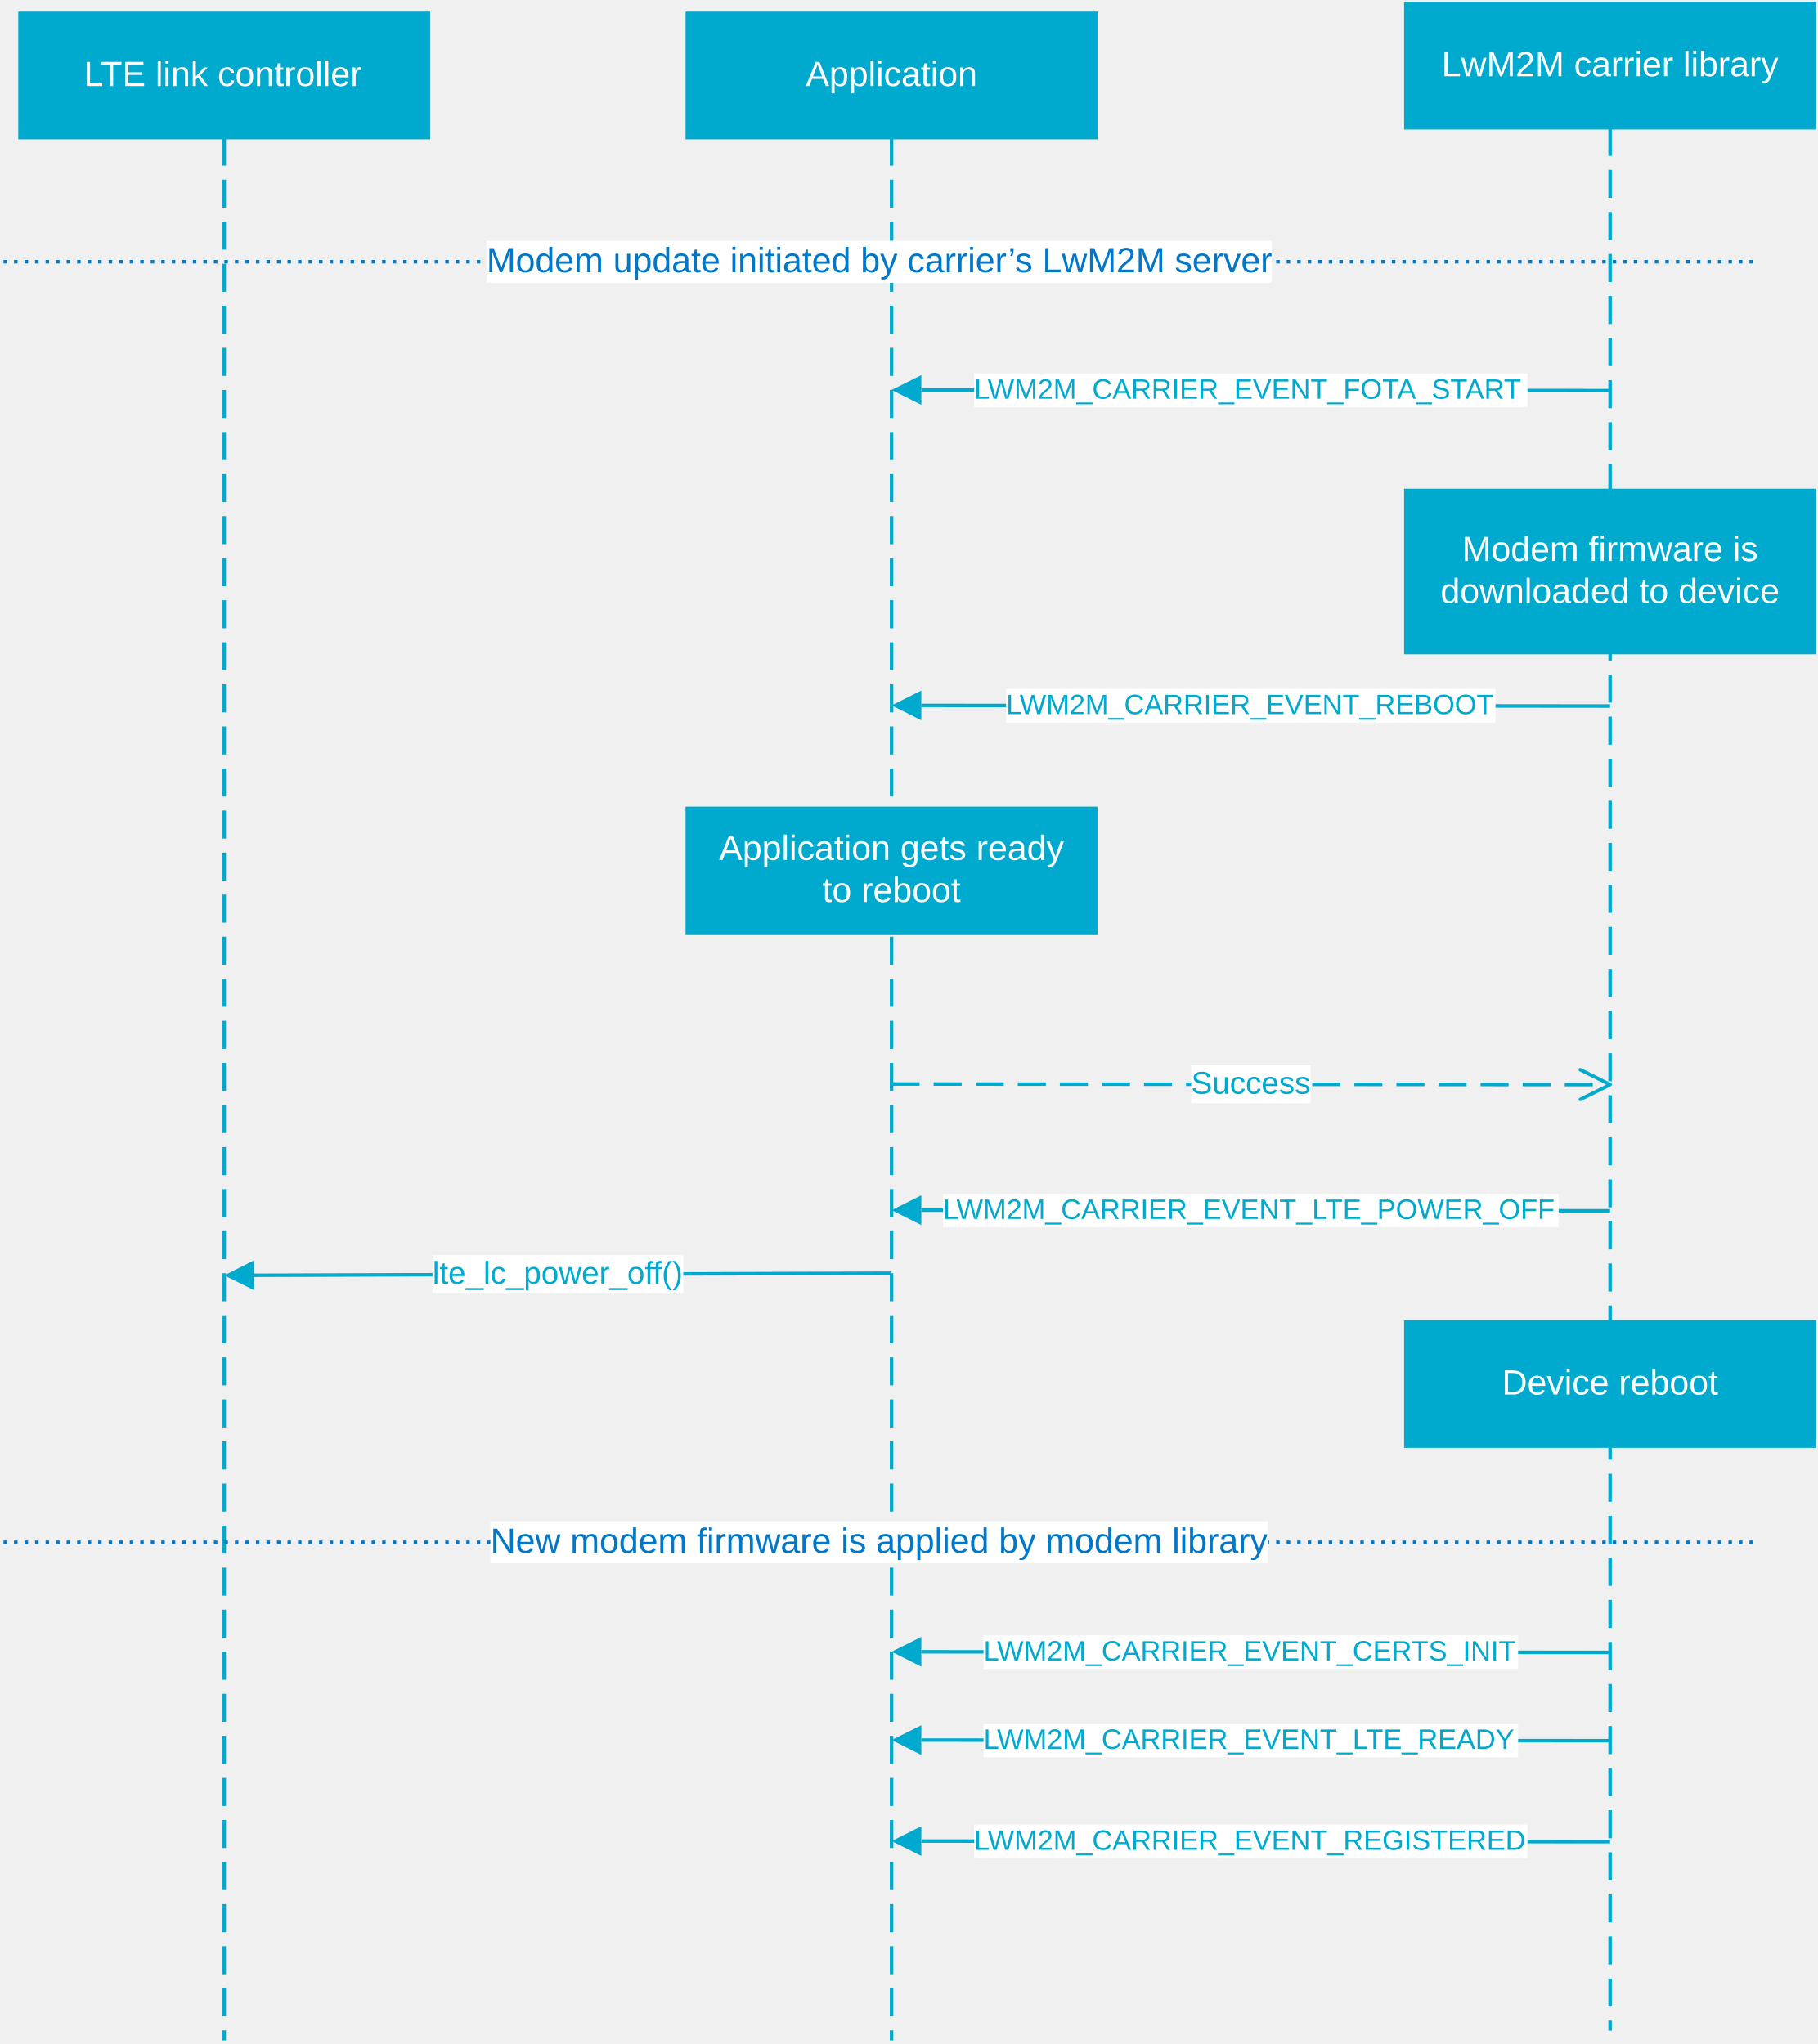
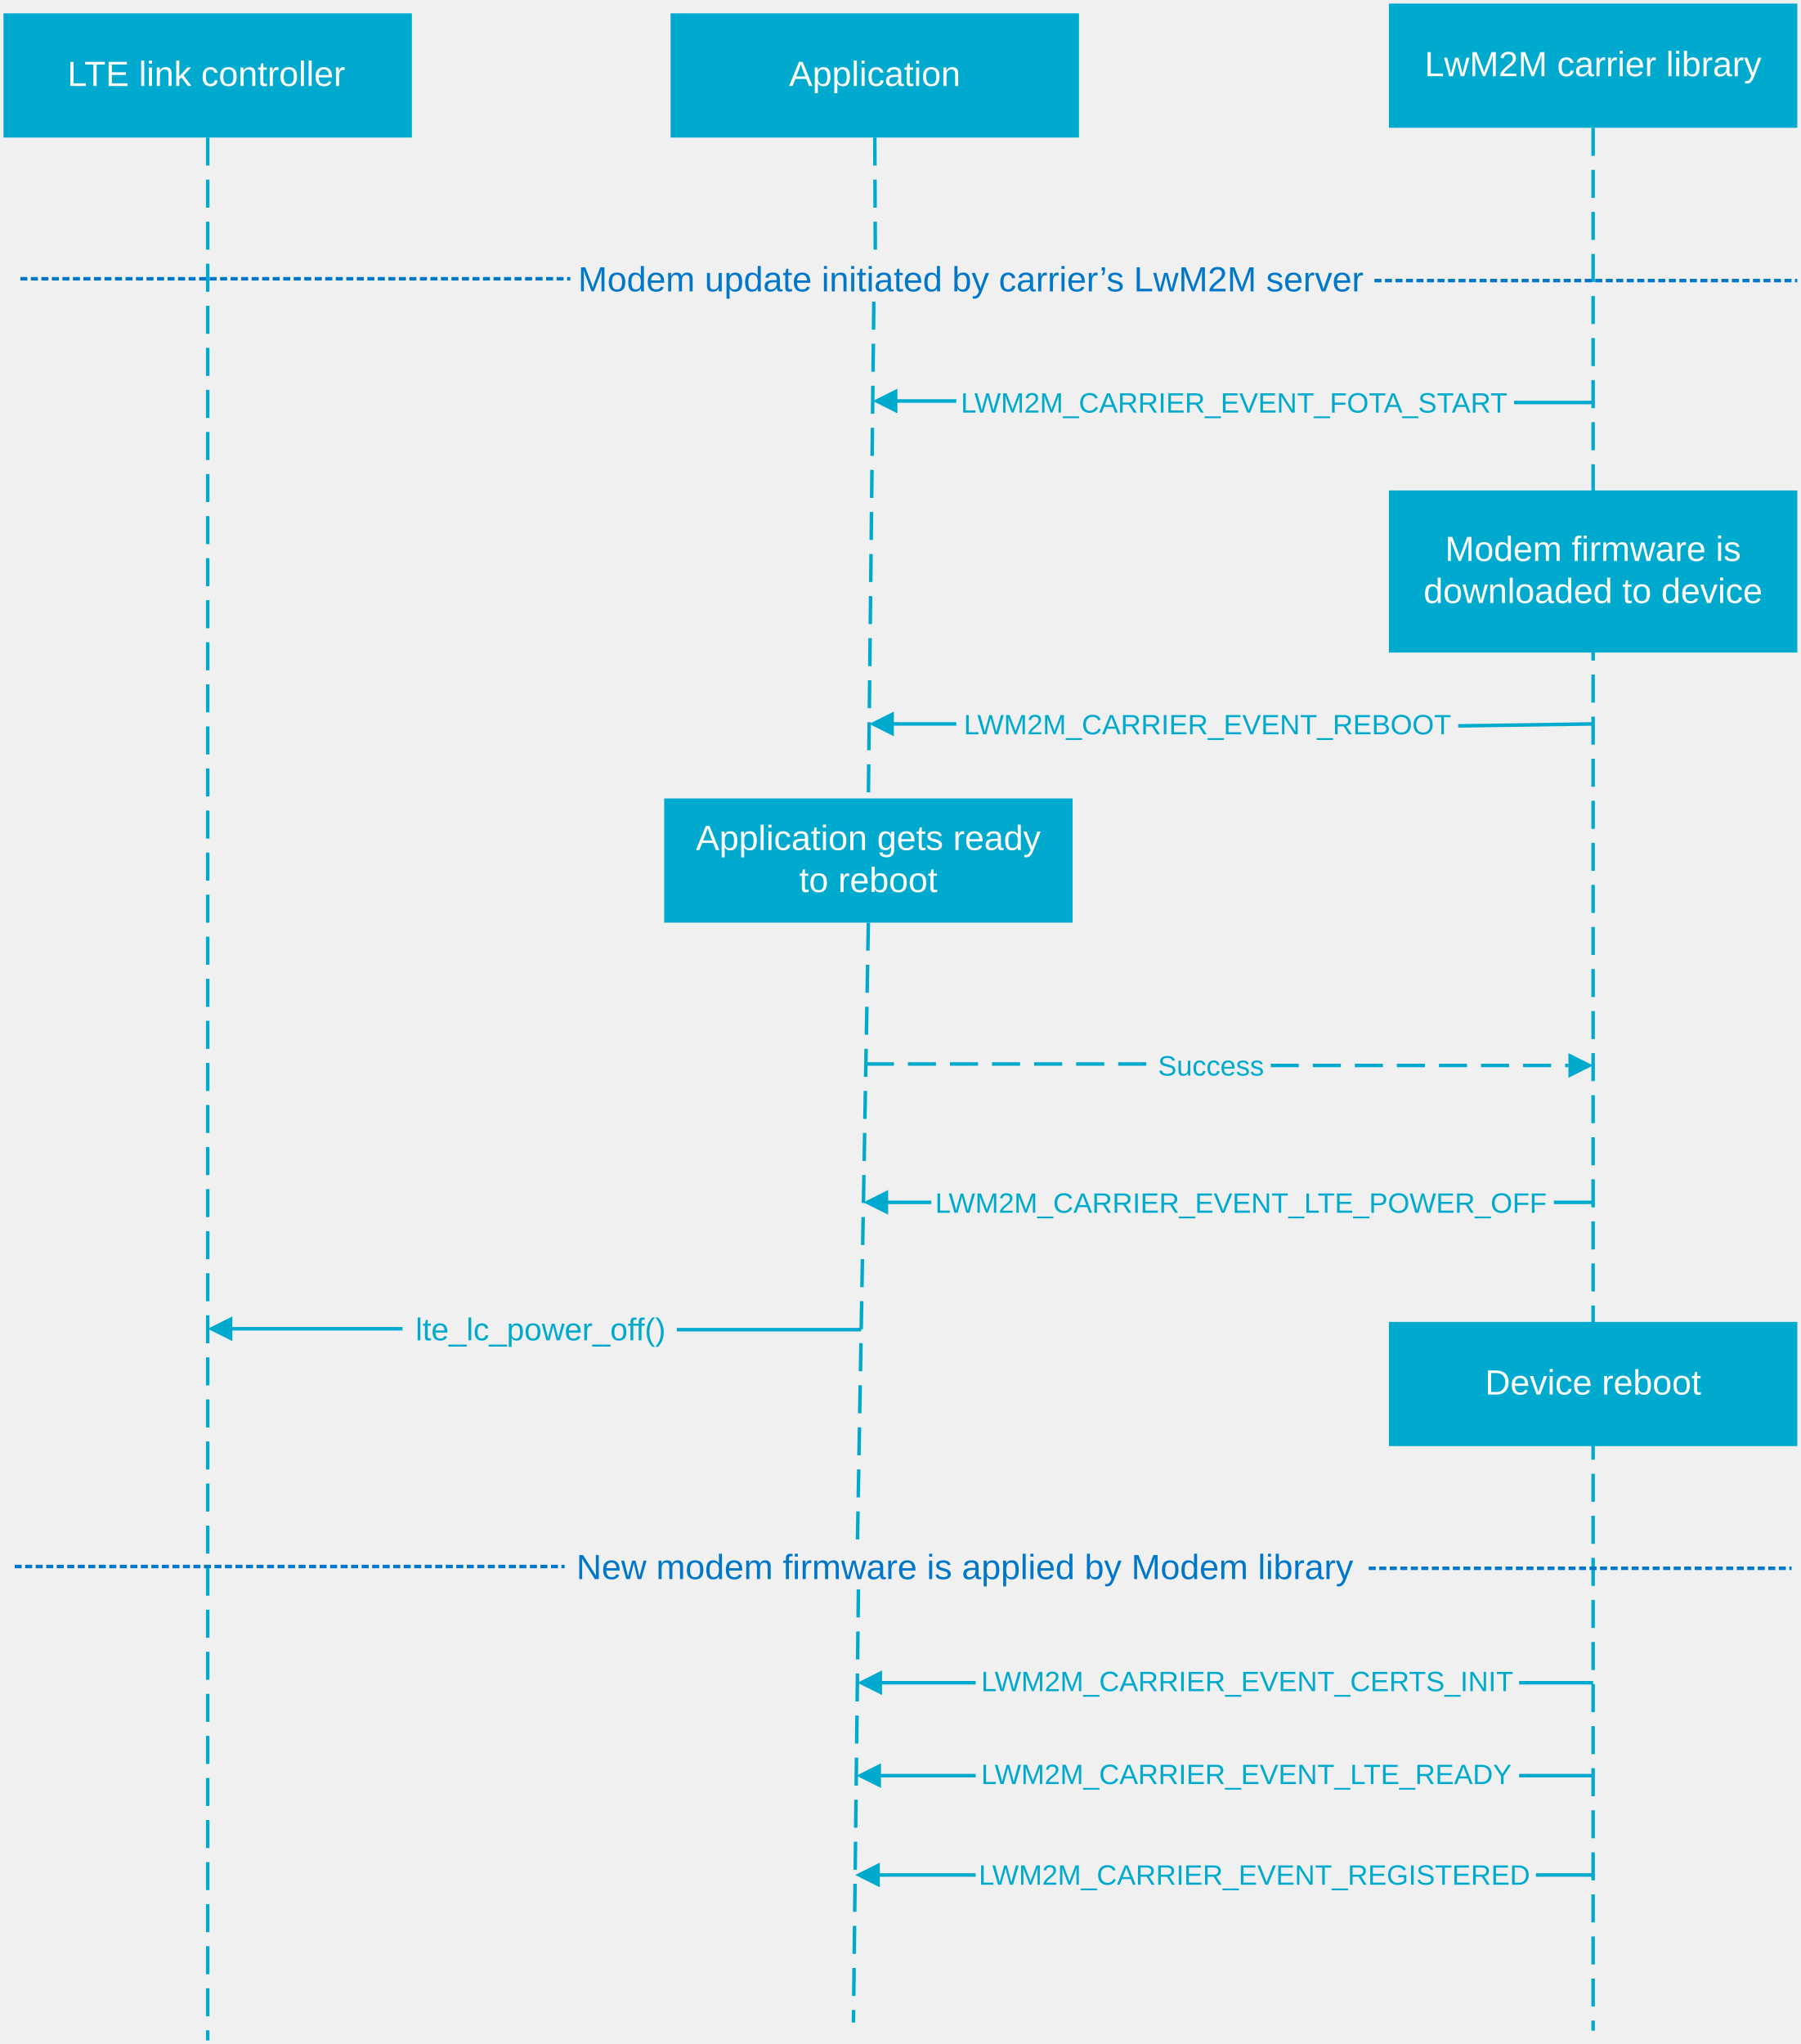
- <svg xmlns="http://www.w3.org/2000/svg" xmlns:xlink="http://www.w3.org/1999/xlink" width="7.201in" height="8.099in" viewBox="0 0 518.502 583.102" xml:space="preserve" color-interpolation-filters="sRGB" class="st14">
+ <svg xmlns="http://www.w3.org/2000/svg" xmlns:xlink="http://www.w3.org/1999/xlink" width="7.136in" height="8.099in" viewBox="0 0 513.803 583.102" xml:space="preserve" color-interpolation-filters="sRGB" class="st14">
  <style type="text/css">
	
- 		.st1 {marker-end:url(#mrkr4-6);stroke:#00a9ce;stroke-linecap:butt;stroke-width:1}
- 		.st2 {fill:#00a9ce;fill-opacity:1;stroke:#00a9ce;stroke-opacity:1;stroke-width:0.236}
- 		.st3 {fill:#ffffff;stroke:none;stroke-linecap:butt}
- 		.st4 {fill:#00a9ce;font-family:Arial;font-size:0.667em}
- 		.st5 {fill:#ffffff;stroke:none;stroke-linecap:butt;stroke-width:7.2}
- 		.st6 {fill:#00a9ce;font-family:Arial;font-size:0.75em}
- 		.st7 {marker-end:url(#mrkr3-56);stroke:#00a9ce;stroke-dasharray:8,4;stroke-linecap:butt;stroke-width:1}
- 		.st8 {fill:#00a9ce;stroke:#00a9ce;stroke-width:1}
- 		.st9 {fill:#feffff;font-family:Arial;font-size:0.833em}
- 		.st10 {stroke:#00a9ce;stroke-dasharray:8,4;stroke-linecap:butt;stroke-width:1}
- 		.st11 {stroke:#0077c8;stroke-dasharray:1,2;stroke-linecap:butt;stroke-width:1}
- 		.st12 {fill:#0077c8;font-family:Arial;font-size:0.833em}
- 		.st13 {font-size:1em}
+ 		.st1 {fill:#00a9ce;stroke:none;stroke-width:1}
+ 		.st2 {fill:#feffff;font-family:Arial;font-size:0.833em}
+ 		.st3 {stroke:#00a9ce;stroke-dasharray:8,4;stroke-linecap:butt;stroke-width:1}
+ 		.st4 {font-size:1em}
+ 		.st5 {fill:none;stroke:none;stroke-width:1}
+ 		.st6 {fill:#0077c8;font-family:Arial;font-size:0.833em}
+ 		.st7 {stroke:#0077c8;stroke-dasharray:2,1;stroke-linecap:butt;stroke-width:1}
+ 		.st8 {marker-start:url(#mrkr4-44);stroke:#00a9ce;stroke-linecap:butt;stroke-width:1}
+ 		.st9 {fill:#00a9ce;fill-opacity:1;stroke:#00a9ce;stroke-opacity:1;stroke-width:0.284}
+ 		.st10 {fill:#00a9ce;font-family:Arial;font-size:0.667em}
+ 		.st11 {stroke:#00a9ce;stroke-linecap:butt;stroke-width:1}
+ 		.st12 {marker-end:url(#mrkr4-70);stroke:#00a9ce;stroke-dasharray:8,4;stroke-linecap:butt;stroke-width:1}
+ 		.st13 {fill:#00a9ce;font-family:Arial;font-size:0.75em}
		.st14 {fill:none;fill-rule:evenodd;font-size:12px;overflow:visible;stroke-linecap:square;stroke-miterlimit:3}
	
	</style>
  <defs id="Markers">
    <g id="lend4">
      <path d="M 2 1 L 0 0 L 2 -1 L 2 1 " style="stroke:none" />
    </g>
-     <marker id="mrkr4-6" class="st2" refX="-8.48" orient="auto" markerUnits="strokeWidth" overflow="visible">
-       <use xlink:href="#lend4" transform="scale(-4.24,-4.24) " />
+     <marker id="mrkr4-44" class="st9" refX="6.68" orient="auto" markerUnits="strokeWidth" overflow="visible">
+       <use xlink:href="#lend4" transform="scale(3.52) " />
    </marker>
-     <g id="lend3">
-       <path d="M 2 1 L 0 0 L 2 -1 " style="stroke-linecap:round;stroke-linejoin:round;fill:none" />
-     </g>
-     <marker id="mrkr3-56" class="st2" orient="auto" markerUnits="strokeWidth" overflow="visible">
-       <use xlink:href="#lend3" transform="scale(-4.24,-4.24) " />
+     <marker id="mrkr4-70" class="st9" refX="-7.04" orient="auto" markerUnits="strokeWidth" overflow="visible">
+       <use xlink:href="#lend4" transform="scale(-3.52,-3.52) " />
    </marker>
  </defs>
  <g>
-     <g id="shape67-1" transform="translate(459.243,-464.7)">
-       <path d="M0 576.11 L-196.46 575.93" class="st1" />
-       <rect x="-181.374" y="571.216" width="157.803" height="9.6" class="st3" />
-       <text x="-181.37" y="578.42" class="st4">LWM2M_CARRIER_EVENT_FOTA_START</text>
+     <g id="shape80-1" transform="translate(1,-543.879)">
+       <rect x="0" y="547.669" width="116.519" height="35.433" class="st1" />
+       <text x="18.24" y="568.39" class="st2">LTE link controller</text>
    </g>
-     <g id="shape68-9" transform="translate(459.243,-374.7)">
-       <path d="M0 576.11 L-196.46 575.93" class="st1" />
-       <rect x="-172.263" y="571.216" width="139.581" height="9.6" class="st5" />
-       <text x="-172.26" y="578.42" class="st4">LWM2M_CARRIER_EVENT_REBOOT</text>
+     <g id="shape81-4" transform="translate(52.1728,-543.879)">
+       <path d="M7.09 583.1 L7.09 1125.98" class="st3" />
    </g>
-     <g id="shape70-16" transform="translate(459.243,-230.7)">
-       <path d="M0 576.11 L-196.46 575.93" class="st1" />
-       <rect x="-190.267" y="571.216" width="175.588" height="9.6" class="st3" />
-       <text x="-190.27" y="578.42" class="st4">LWM2M_CARRIER_EVENT_LTE_POWER_OFF</text>
+     <g id="shape82-7" transform="translate(191.339,-543.879)">
+       <rect x="0" y="547.669" width="116.519" height="35.433" class="st1" />
+       <text x="33.8" y="568.39" class="st2">Application</text>
    </g>
-     <g id="shape71-23" transform="translate(459.243,-104.7)">
-       <path d="M0 576.11 L-196.46 575.93" class="st1" />
-       <rect x="-178.708" y="571.216" width="152.472" height="9.6" class="st5" />
-       <text x="-178.71" y="578.42" class="st4">LWM2M_CARRIER_EVENT_CERTS_INIT</text>
+     <g id="shape83-10" transform="translate(242.586,-543.879)">
+       <path d="M7.01 583.1 L7.16 616.87" class="st3" />
    </g>
-     <g id="shape72-30" transform="translate(459.243,-79.4995)">
-       <path d="M0 576.11 L-196.46 575.93" class="st1" />
-       <rect x="-178.714" y="571.216" width="152.483" height="9.6" class="st5" />
-       <text x="-178.71" y="578.42" class="st4">LWM2M_CARRIER_EVENT_LTE_READY</text>
-     </g>
-     <g id="shape73-37" transform="translate(254.298,-226.66)">
-       <path d="M0 589.88 L-181.86 590.47" class="st1" />
-       <rect x="-130.937" y="584.789" width="71.534" height="10.8" class="st3" />
-       <text x="-130.94" y="592.89" class="st6">lte_lc_power_off()</text>
-     </g>
-     <g id="shape74-44" transform="translate(459.243,-50.6995)">
-       <path d="M0 576.11 L-196.46 575.93" class="st1" />
-       <rect x="-181.376" y="571.216" width="157.807" height="9.6" class="st5" />
-       <text x="-181.38" y="578.42" class="st4">LWM2M_CARRIER_EVENT_REGISTERED</text>
-     </g>
-     <g id="shape76-51" transform="translate(254.298,-280.873)">
-       <path d="M0 590.1 L204.94 590.28" class="st7" />
-       <rect x="85.466" y="584.789" width="34.014" height="10.8" class="st5" />
-       <text x="85.47" y="592.89" class="st6">Success</text>
-     </g>
-     <g id="shape80-59" transform="translate(5.69957,-543.879)">
-       <rect x="0" y="547.669" width="116.519" height="35.433" class="st8" />
-       <text x="18.24" y="568.39" class="st9">LTE link controller</text>
-     </g>
-     <g id="shape81-62" transform="translate(71.0456,-543.879)">
-       <path d="M-7.09 583.1 L-7.09 1125.98" class="st10" />
-     </g>
-     <g id="shape82-65" transform="translate(196.039,-543.879)">
-       <rect x="0" y="547.669" width="116.519" height="35.433" class="st8" />
-       <text x="33.8" y="568.39" class="st9">Application</text>
-     </g>
-     <g id="shape83-68" transform="translate(247.211,-543.879)">
-       <path d="M7.09 583.1 L7.09 1125.98" class="st10" />
-     </g>
-     <g id="shape75-71" transform="translate(1,-508.446)">
-       <path d="M0 583.1 L499.49 583.1" class="st11" />
-       <rect x="137.759" y="577.102" width="223.977" height="12" class="st5" />
-       <text x="137.76" y="586.1" class="st12">Modem update initiated by carrier’s LwM2M server</text>
-     </g>
-     <g id="shape77-76" transform="translate(196.039,-317.063)">
-       <rect x="0" y="547.669" width="116.519" height="35.433" class="st8" />
-       <text x="9.06" y="562.39" class="st9">Application gets ready <tspan x="38.52" dy="1.2em" class="st13">to reboot</tspan>
+     <g id="shape77-13" transform="translate(189.504,-319.898)">
+       <rect x="0" y="547.669" width="116.519" height="35.433" class="st1" />
+       <text x="9.06" y="562.39" class="st2">Application gets ready <tspan x="38.52" dy="1.2em" class="st4">to reboot</tspan>
      </text>
    </g>
-     <g id="shape78-80" transform="translate(1,-143.113)">
-       <path d="M0 583.1 L499.49 583.1" class="st11" />
-       <rect x="138.877" y="577.102" width="221.74" height="12" class="st5" />
-       <text x="138.88" y="586.1" class="st12">New modem firmware is applied by modem library</text>
+     <g id="shape84-17" transform="translate(396.284,-546.669)">
+       <rect x="0" y="547.669" width="116.519" height="35.433" class="st1" />
+       <text x="10.2" y="568.39" class="st2">LwM2M carrier library</text>
    </g>
-     <g id="shape84-85" transform="translate(400.983,-546.669)">
-       <rect x="0" y="547.669" width="116.519" height="35.433" class="st8" />
-       <text x="10.2" y="568.39" class="st9">LwM2M carrier library</text>
+     <g id="shape85-20" transform="translate(447.457,-546.669)">
+       <path d="M7.09 583.1 L7.09 1125.98" class="st3" />
    </g>
-     <g id="shape85-88" transform="translate(452.156,-546.669)">
-       <path d="M7.09 583.1 L7.09 1125.98" class="st10" />
-     </g>
-     <g id="shape69-91" transform="translate(400.983,-396.955)">
-       <rect x="0" y="536.853" width="116.519" height="46.249" class="st8" />
-       <text x="16.03" y="556.98" class="st9">Modem firmware is <tspan x="9.89" dy="1.2em" class="st13">downloaded to device</tspan>
+     <g id="shape69-23" transform="translate(396.284,-396.955)">
+       <rect x="0" y="536.853" width="116.519" height="46.249" class="st1" />
+       <text x="16.03" y="556.98" class="st2">Modem firmware is <tspan x="9.89" dy="1.2em" class="st4">downloaded to device</tspan>
      </text>
    </g>
-     <g id="shape79-95" transform="translate(400.983,-170.557)">
-       <rect x="0" y="547.669" width="116.519" height="35.433" class="st8" />
-       <text x="27.41" y="568.39" class="st9">Device reboot</text>
+     <g id="shape79-27" transform="translate(396.284,-170.557)">
+       <rect x="0" y="547.669" width="116.519" height="35.433" class="st1" />
+       <text x="27.41" y="568.39" class="st2">Device reboot</text>
+     </g>
+     <g id="shape86-30" transform="translate(157.585,-497.063)">
+       <rect x="0" y="570.052" width="238.699" height="13.05" class="st5" />
+       <text x="7.36" y="580.18" class="st6">Modem update initiated by carrier’s LwM2M server</text>
+     </g>
+     <g id="shape87-33" transform="translate(5.80613,-503.588)">
+       <path d="M0 583.1 L156.92 583.1" class="st7" />
+     </g>
+     <g id="shape88-36" transform="translate(392.153,-503.076)">
+       <path d="M0 583.1 L120.65 583.1" class="st7" />
+     </g>
+     <g id="shape89-39" transform="translate(249.011,-468.717)">
+       <path d="M6.68 583.1 L7.04 583.1 L23.85 583.1" class="st8" />
+     </g>
+     <g id="shape90-45" transform="translate(261.21,-459.22)">
+       <rect x="0" y="564.11" width="183.687" height="18.992" class="st5" />
+       <text x="12.94" y="576.91" class="st10">LWM2M_CARRIER_EVENT_FOTA_START</text>
+     </g>
+     <g id="shape91-48" transform="translate(432.015,-468.291)">
+       <path d="M0 583.1 L22.53 583.1" class="st11" />
+     </g>
+     <g id="shape92-51" transform="translate(247.997,-376.591)">
+       <path d="M6.68 583.1 L7.04 583.1 L24.86 583.1" class="st8" />
+     </g>
+     <g id="shape93-56" transform="translate(407.513,-375.964) rotate(-0.839578)">
+       <path d="M0 583.1 L38.49 583.1" class="st11" />
+     </g>
+     <g id="shape94-59" transform="translate(259.354,-366.53)">
+       <rect x="0" y="564.11" width="170.864" height="18.992" class="st5" />
+       <text x="15.64" y="576.01" class="st10">LWM2M_CARRIER_EVENT_REBOOT</text>
+     </g>
+     <g id="shape95-62" transform="translate(247.054,-279.575)">
+       <path d="M0 583.1 L82.8 583.1" class="st3" />
+     </g>
+     <g id="shape96-65" transform="translate(362.567,-279.15)">
+       <path d="M0 583.1 L84.94 583.1" class="st12" />
+     </g>
+     <g id="shape97-71" transform="translate(325.716,-270.079)">
+       <rect x="0" y="564.11" width="39.575" height="18.992" class="st5" />
+       <text x="4.67" y="576.91" class="st10">Success</text>
+     </g>
+     <g id="shape99-74" transform="translate(246.359,-240.099)">
+       <path d="M6.68 583.1 L7.04 583.1 L19.37 583.1" class="st8" />
+     </g>
+     <g id="shape100-79" transform="translate(443.354,-240.099)">
+       <path d="M0 583.1 L11.19 583.1" class="st11" />
+     </g>
+     <g id="shape101-82" transform="translate(259.354,-230.039)">
+       <rect x="0" y="564.11" width="190.52" height="18.992" class="st5" />
+       <text x="7.47" y="576.01" class="st10">LWM2M_CARRIER_EVENT_LTE_POWER_OFF</text>
+     </g>
+     <g id="shape102-85" transform="translate(59.2594,-204.031)">
+       <path d="M6.68 583.1 L7.04 583.1 L55.58 583.1" class="st8" />
+     </g>
+     <g id="shape103-90" transform="translate(110.494,-197.654)">
+       <rect x="0" y="570.346" width="87.663" height="12.756" class="st5" />
+       <text x="8.06" y="580.02" class="st13">lte_lc_power_off()</text>
+     </g>
+     <g id="shape104-93" transform="translate(193.095,-203.775)">
+       <path d="M0 583.1 L52.62 583.1" class="st11" />
+     </g>
+     <g id="shape105-96" transform="translate(155.965,-129.682)">
+       <rect x="0" y="570.052" width="238.699" height="13.05" class="st5" />
+       <text x="8.48" y="580.18" class="st6">New modem firmware is applied by Modem library</text>
+     </g>
+     <g id="shape106-99" transform="translate(4.18633,-136.207)">
+       <path d="M0 583.1 L156.92 583.1" class="st7" />
+     </g>
+     <g id="shape107-102" transform="translate(390.533,-135.695)">
+       <path d="M0 583.1 L120.65 583.1" class="st7" />
+     </g>
+     <g id="shape108-105" transform="translate(244.623,-103.047)">
+       <path d="M6.68 583.1 L7.04 583.1 L33.76 583.1" class="st8" />
+     </g>
+     <g id="shape109-110" transform="translate(433.433,-103.047)">
+       <path d="M0 583.1 L21.11 583.1" class="st11" />
+     </g>
+     <g id="shape110-113" transform="translate(274.693,-93.5512)">
+       <rect x="0" y="564.11" width="162.992" height="18.992" class="st5" />
+       <text x="5.26" y="576.01" class="st10">LWM2M_CARRIER_EVENT_CERTS_INIT</text>
+     </g>
+     <g id="shape112-116" transform="translate(244.319,-76.5433)">
+       <path d="M6.68 583.1 L7.04 583.1 L34.07 583.1" class="st8" />
+     </g>
+     <g id="shape113-121" transform="translate(433.433,-76.5433)">
+       <path d="M0 583.1 L21.11 583.1" class="st11" />
+     </g>
+     <g id="shape114-124" transform="translate(274.693,-67.0472)">
+       <rect x="0" y="564.11" width="162.992" height="18.992" class="st5" />
+       <text x="5.25" y="576.01" class="st10">LWM2M_CARRIER_EVENT_LTE_READY</text>
+     </g>
+     <g id="shape116-127" transform="translate(243.994,-48.1968)">
+       <path d="M6.68 583.1 L7.04 583.1 L34.39 583.1" class="st8" />
+     </g>
+     <g id="shape117-132" transform="translate(438.239,-48.1968)">
+       <path d="M0 583.1 L16.3 583.1" class="st11" />
+     </g>
+     <g id="shape118-135" transform="translate(273.832,-38.331)">
+       <rect x="0" y="564.11" width="168.661" height="18.992" class="st5" />
+       <text x="5.43" y="576.01" class="st10">LWM2M_CARRIER_EVENT_REGISTERED</text>
+     </g>
+     <g id="shape119-138" transform="translate(255.63,-497.063)">
+       <path d="M-6.31 583.1 L-7.87 724.83" class="st3" />
+     </g>
+     <g id="shape120-141" transform="translate(253.291,-319.898)">
+       <path d="M-5.53 583.1 L-8.65 760.27" class="st3" />
+     </g>
+     <g id="shape121-144" transform="translate(251.307,-129.682)">
+       <path d="M-6.38 583.1 L-7.8 706.68" class="st3" />
    </g>
  </g>
</svg>
